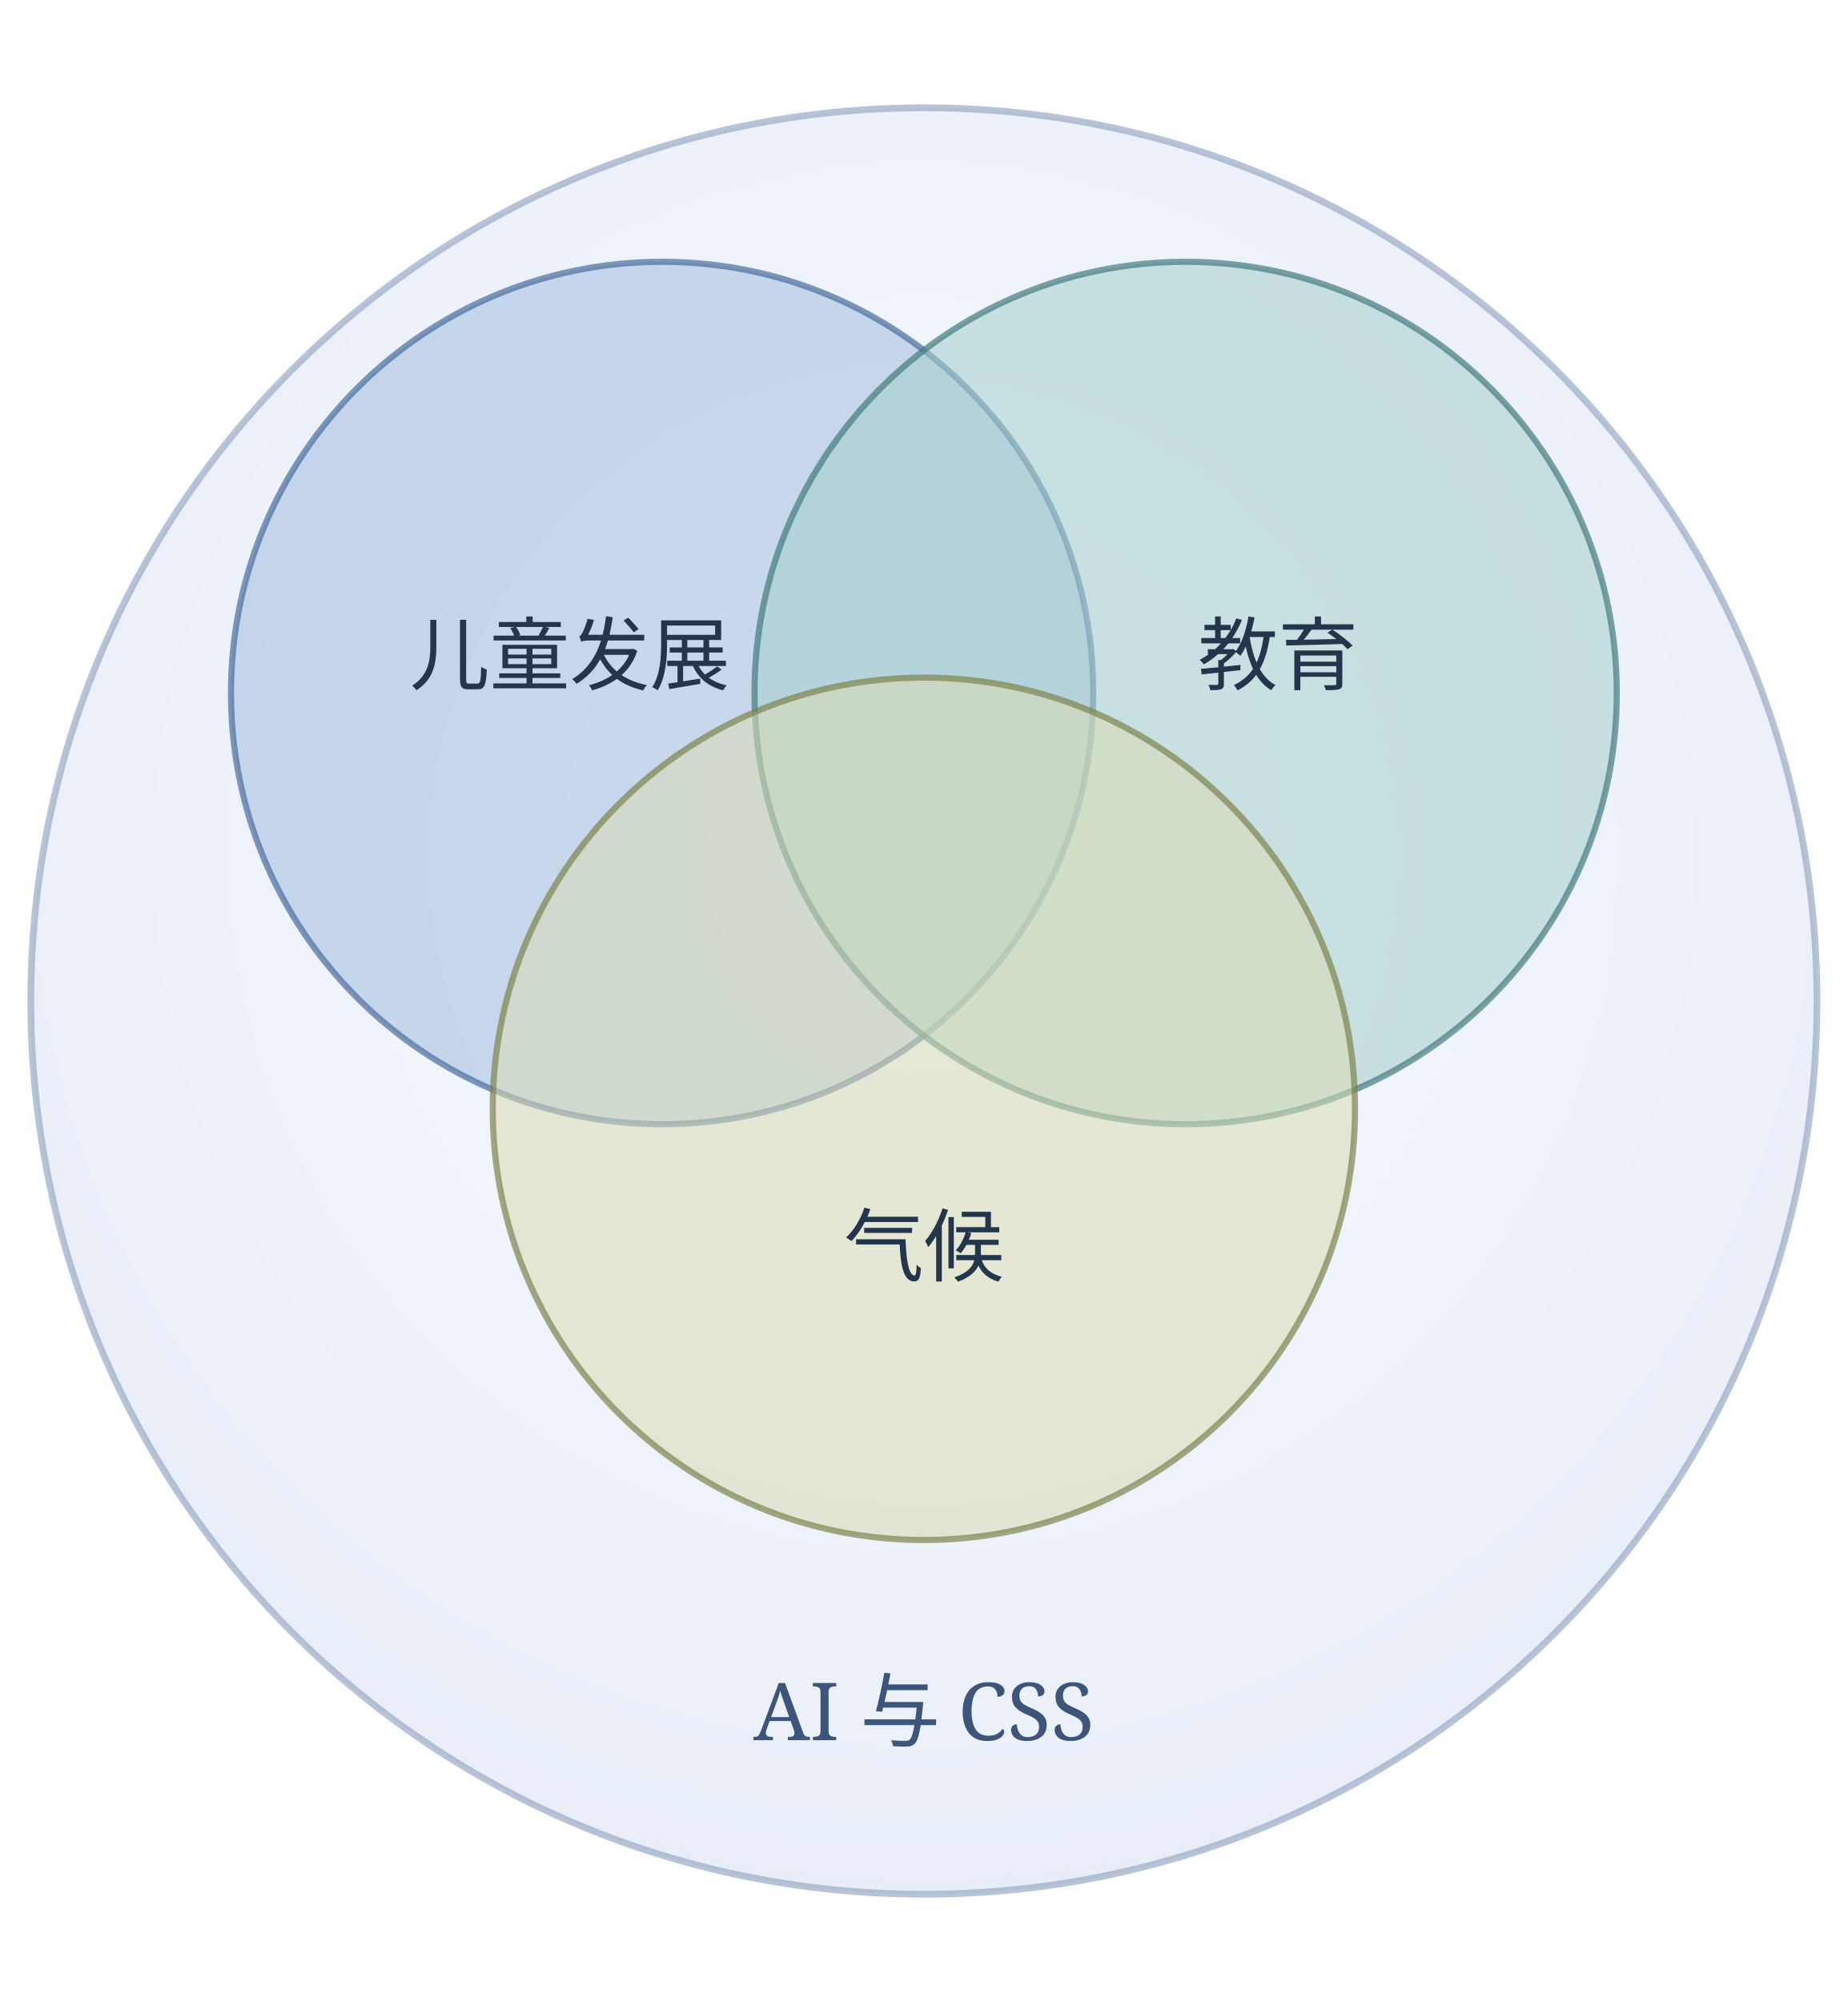
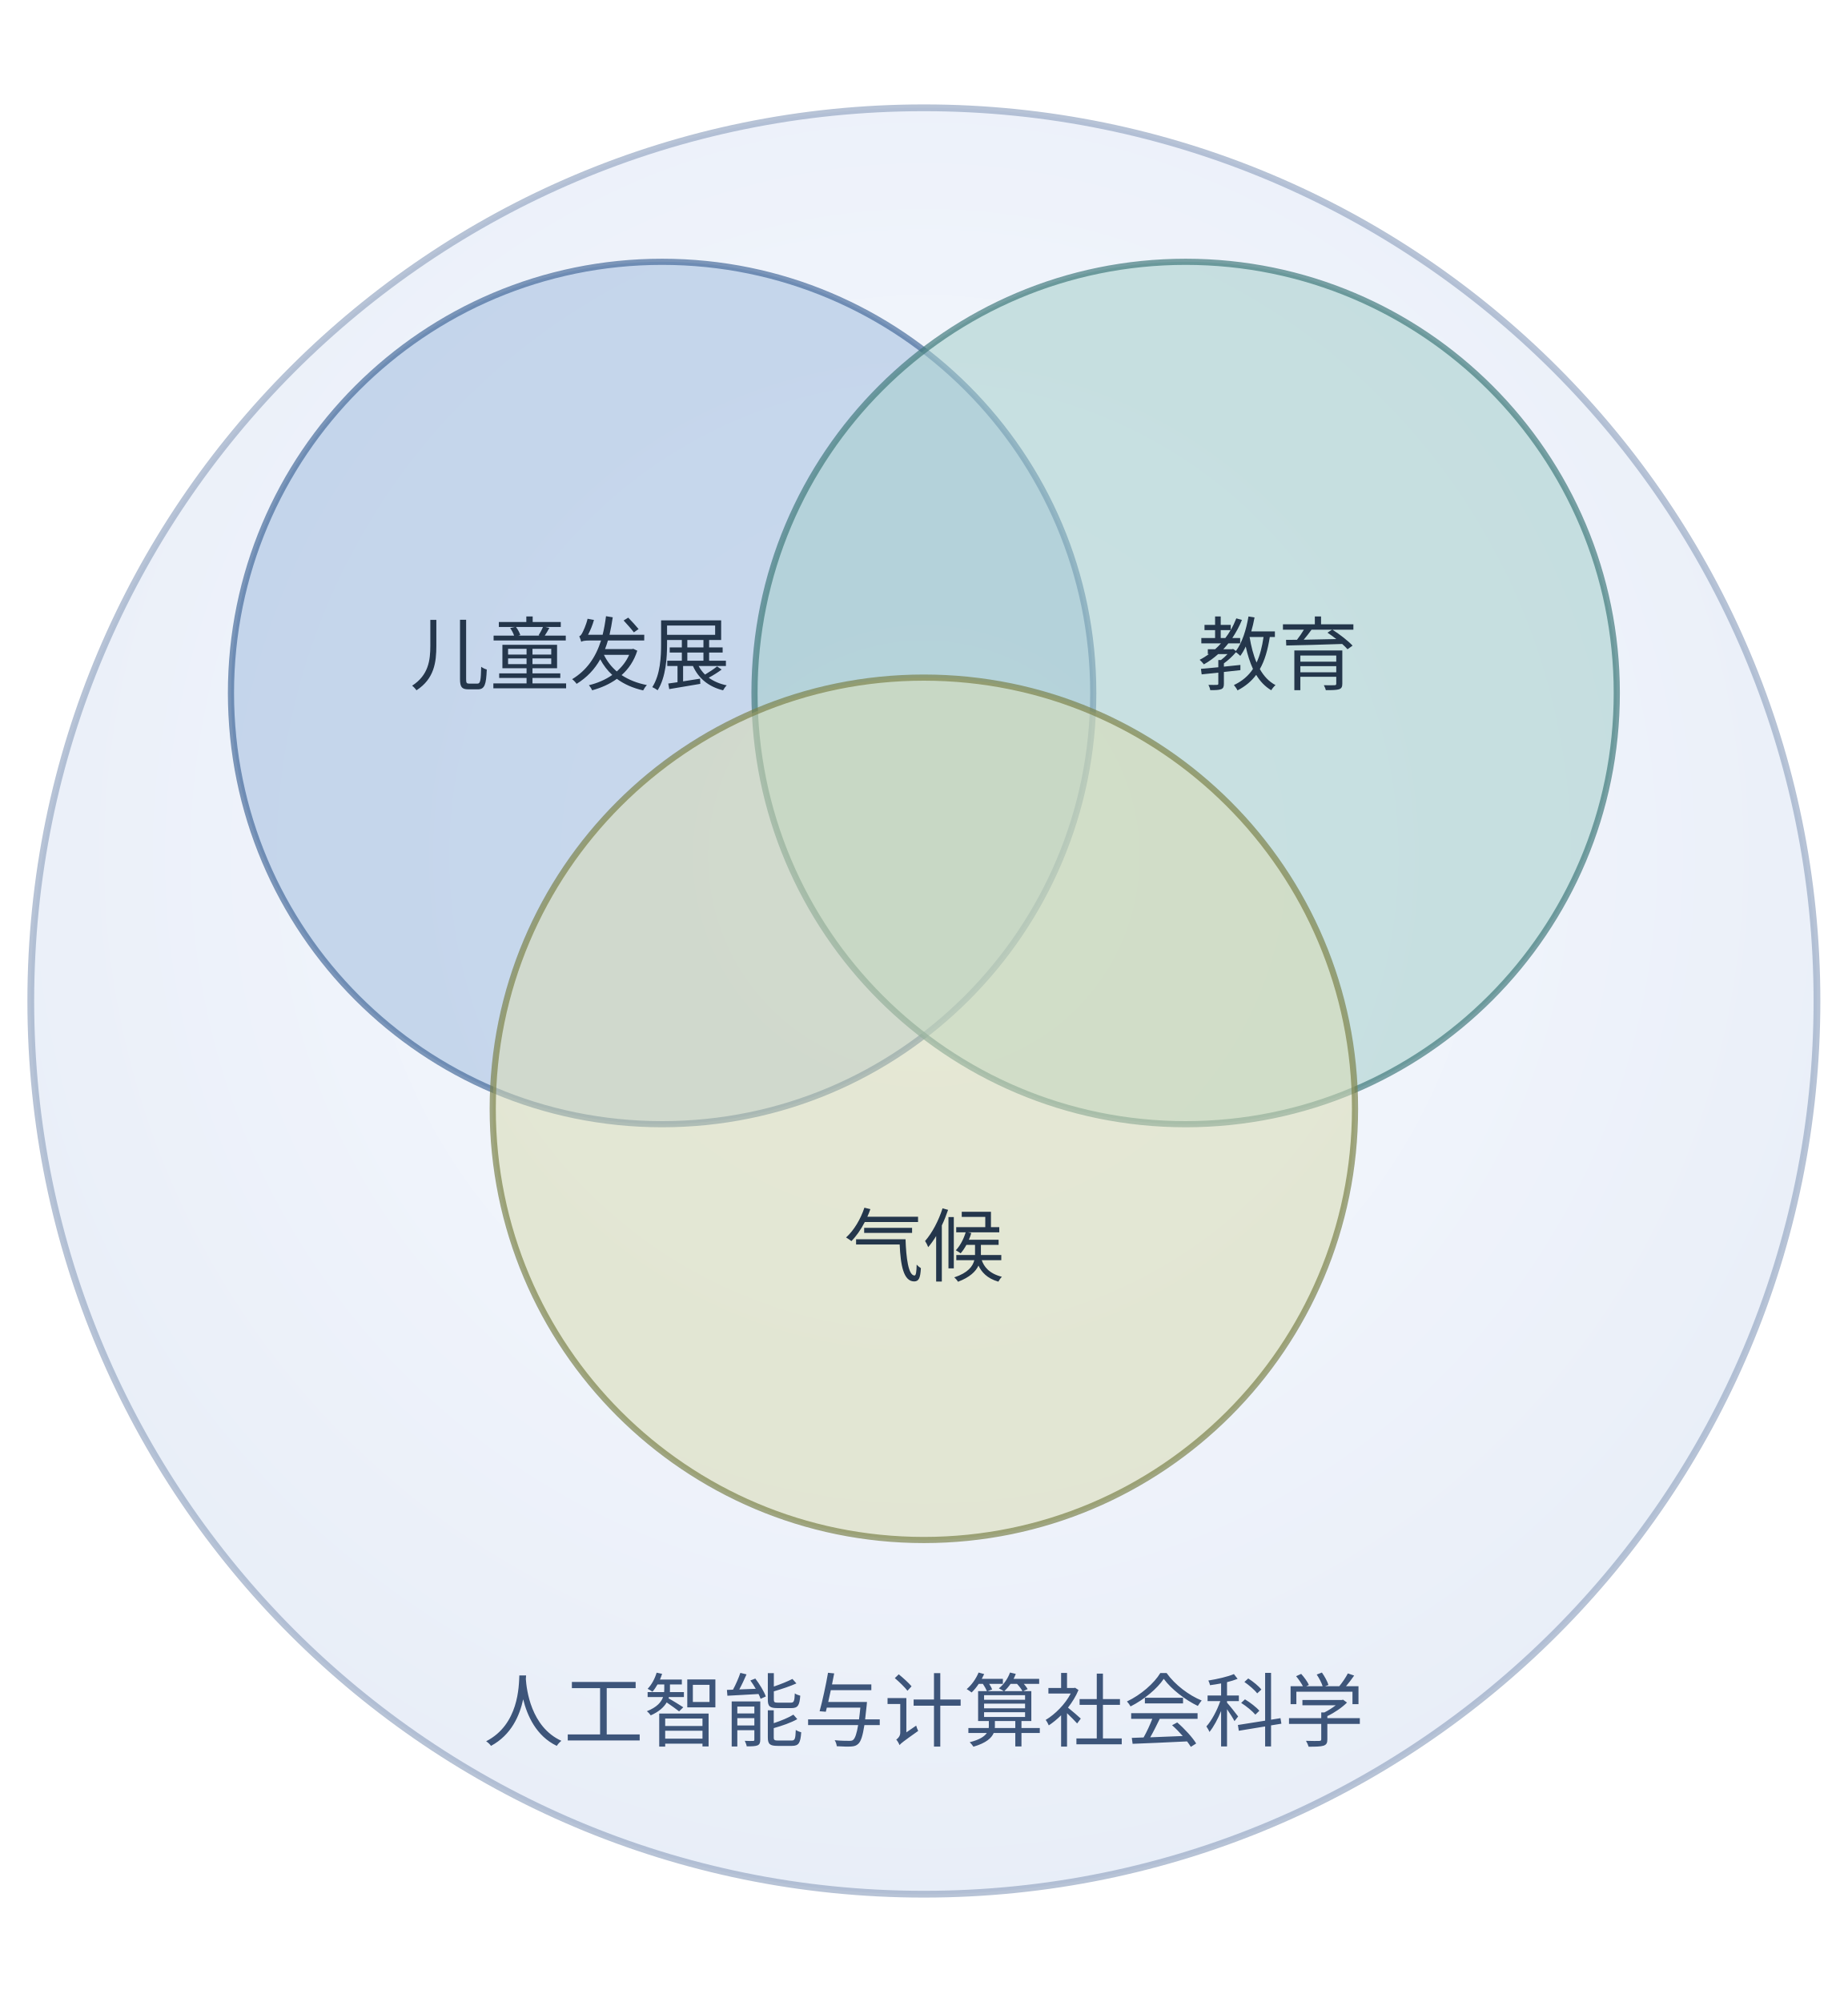
<svg xmlns="http://www.w3.org/2000/svg" width="600" height="650" viewBox="0 0 600 650" role="img" aria-labelledby="title desc">
  <defs>
    <radialGradient id="atmosphere" cx="50%" cy="42%" r="62%">
      <stop offset="0%" stop-color="#f8faff" />
      <stop offset="100%" stop-color="#e7edf7" />
    </radialGradient>
  </defs>
  <circle cx="300" cy="325" r="290" fill="url(#atmosphere)" stroke="#9bacc7" stroke-opacity="0.72" stroke-width="2.2" aria-label="AI and Computational Social Science" />
  <circle cx="215" cy="225" r="140" fill="#a5bfdf" fill-opacity="0.56" stroke="#466a9a" stroke-opacity="0.68" stroke-width="2" aria-label="儿童发展" />
  <circle cx="385" cy="225" r="140" fill="#a6cfcc" fill-opacity="0.56" stroke="#40797c" stroke-opacity="0.68" stroke-width="2" aria-label="教育" />
  <circle cx="300" cy="360" r="140" fill="#d9dbb4" fill-opacity="0.56" stroke="#7b824a" stroke-opacity="0.68" stroke-width="2" aria-label="气候" />
  <g fill="#24364b" font-family="KaiTi, STKaiti, Microsoft YaHei, serif" text-anchor="middle">
    <text x="185" y="222" font-size="26">儿童发展</text>
    <text x="415" y="222" font-size="26">教育</text>
    <text x="300" y="414" font-size="26">气候</text>
  </g>
-   <text x="300" y="565" text-anchor="middle" fill="#3d557a" font-family="KaiTi, STKaiti, Microsoft YaHei, serif" font-size="26">AI 与 CSS</text>
+   <text x="300" y="565" text-anchor="middle" fill="#3d557a" font-family="KaiTi, STKaiti, Microsoft YaHei, serif" font-size="26">人工智能与计算社会科学</text>
</svg>
